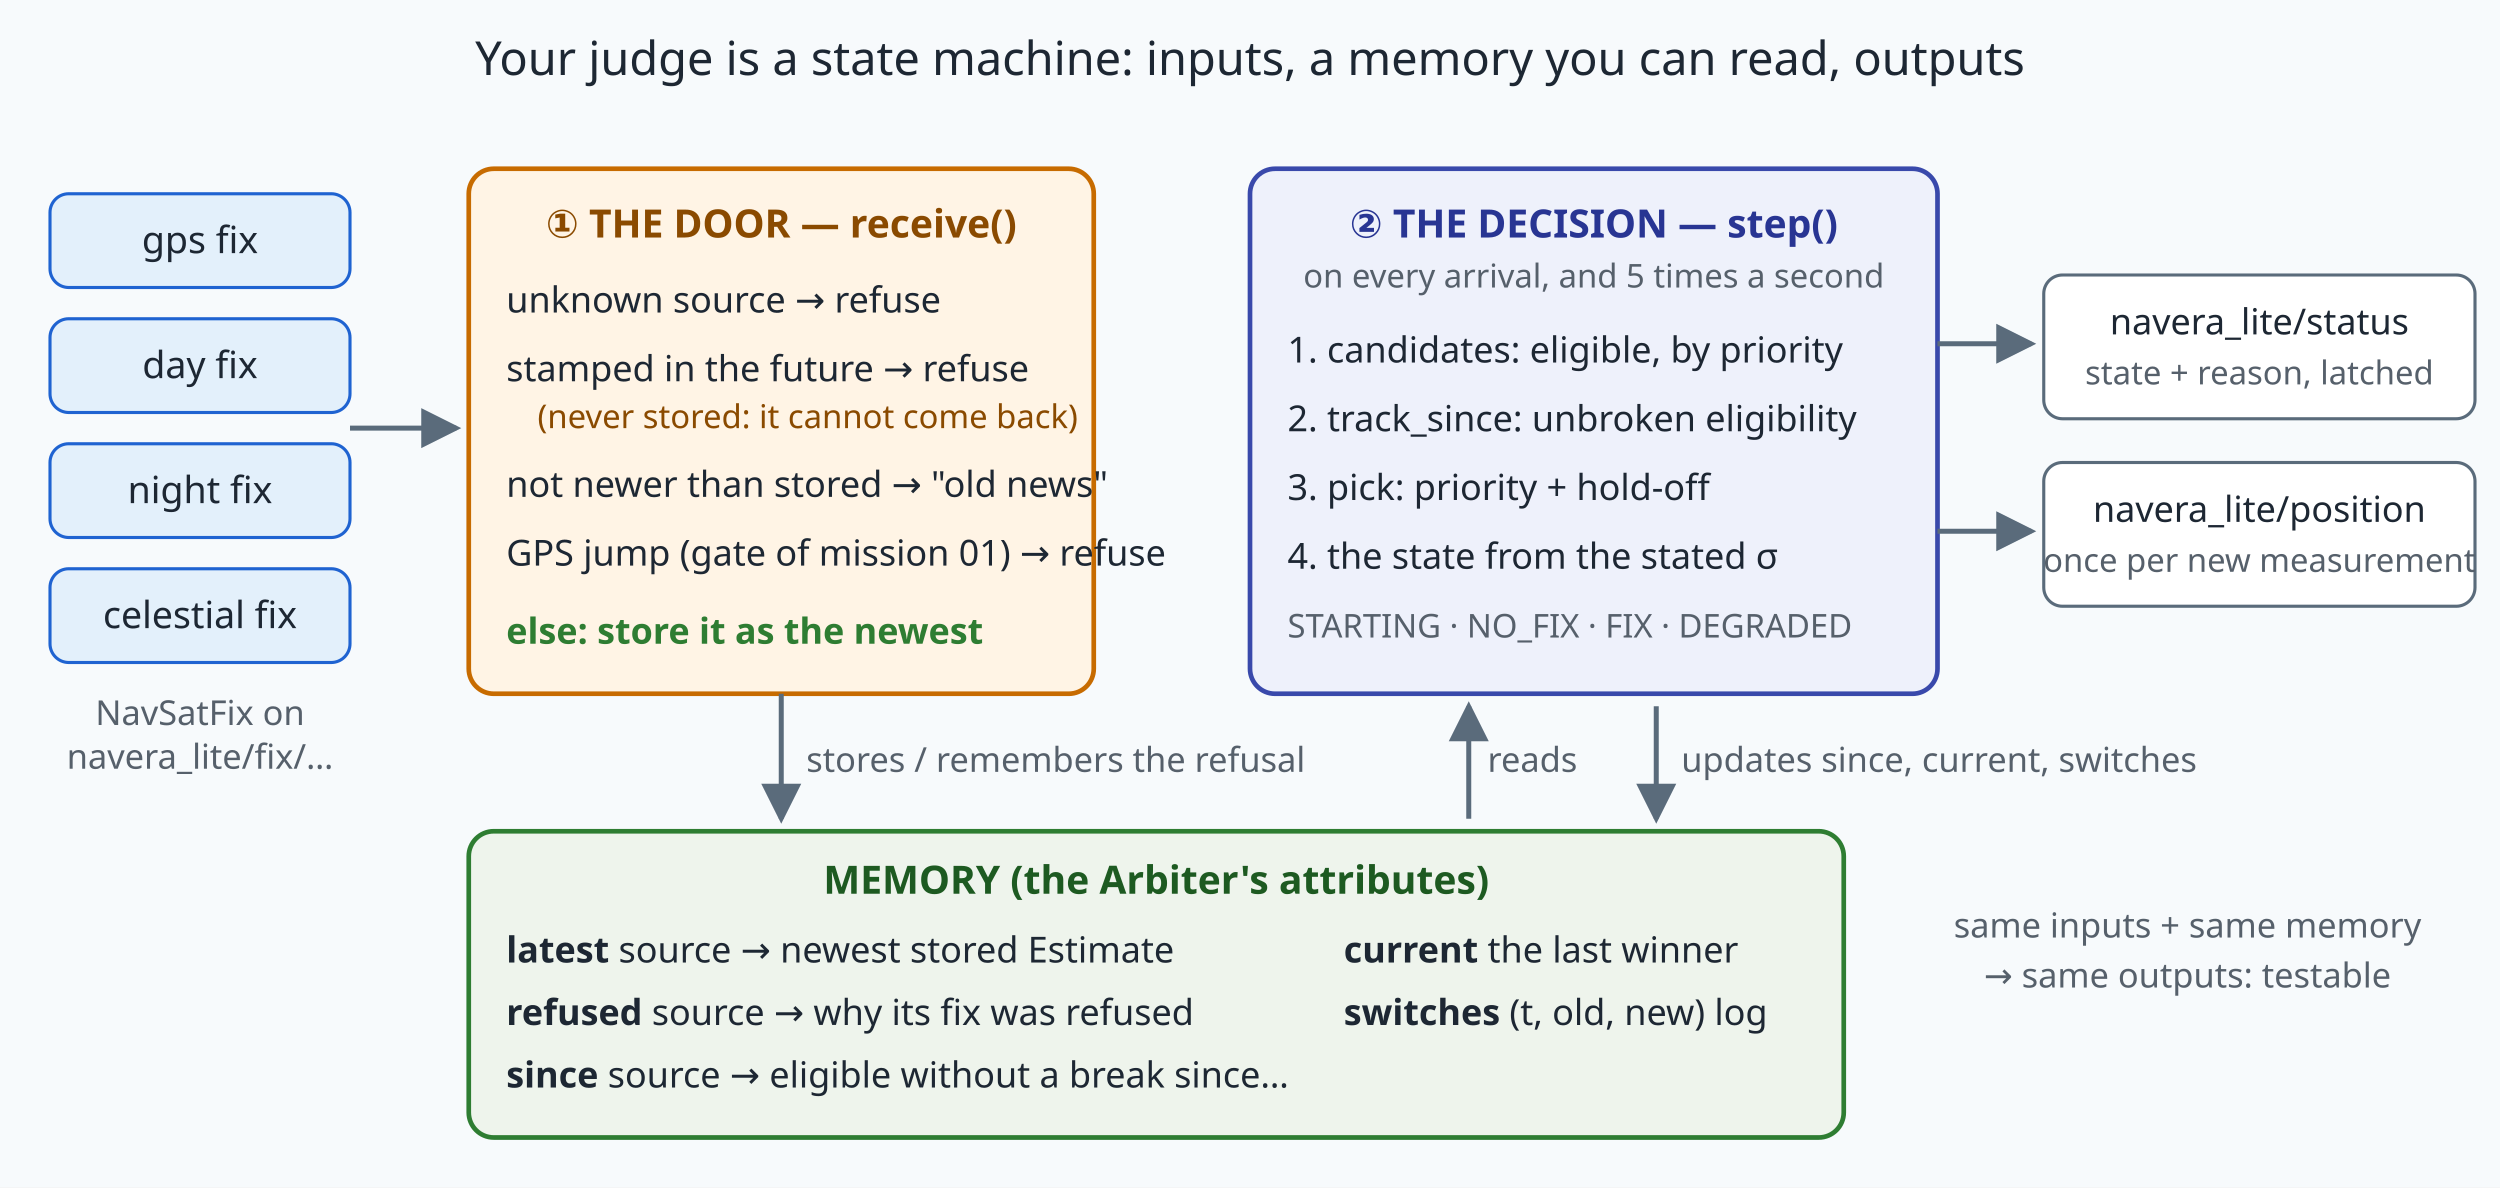
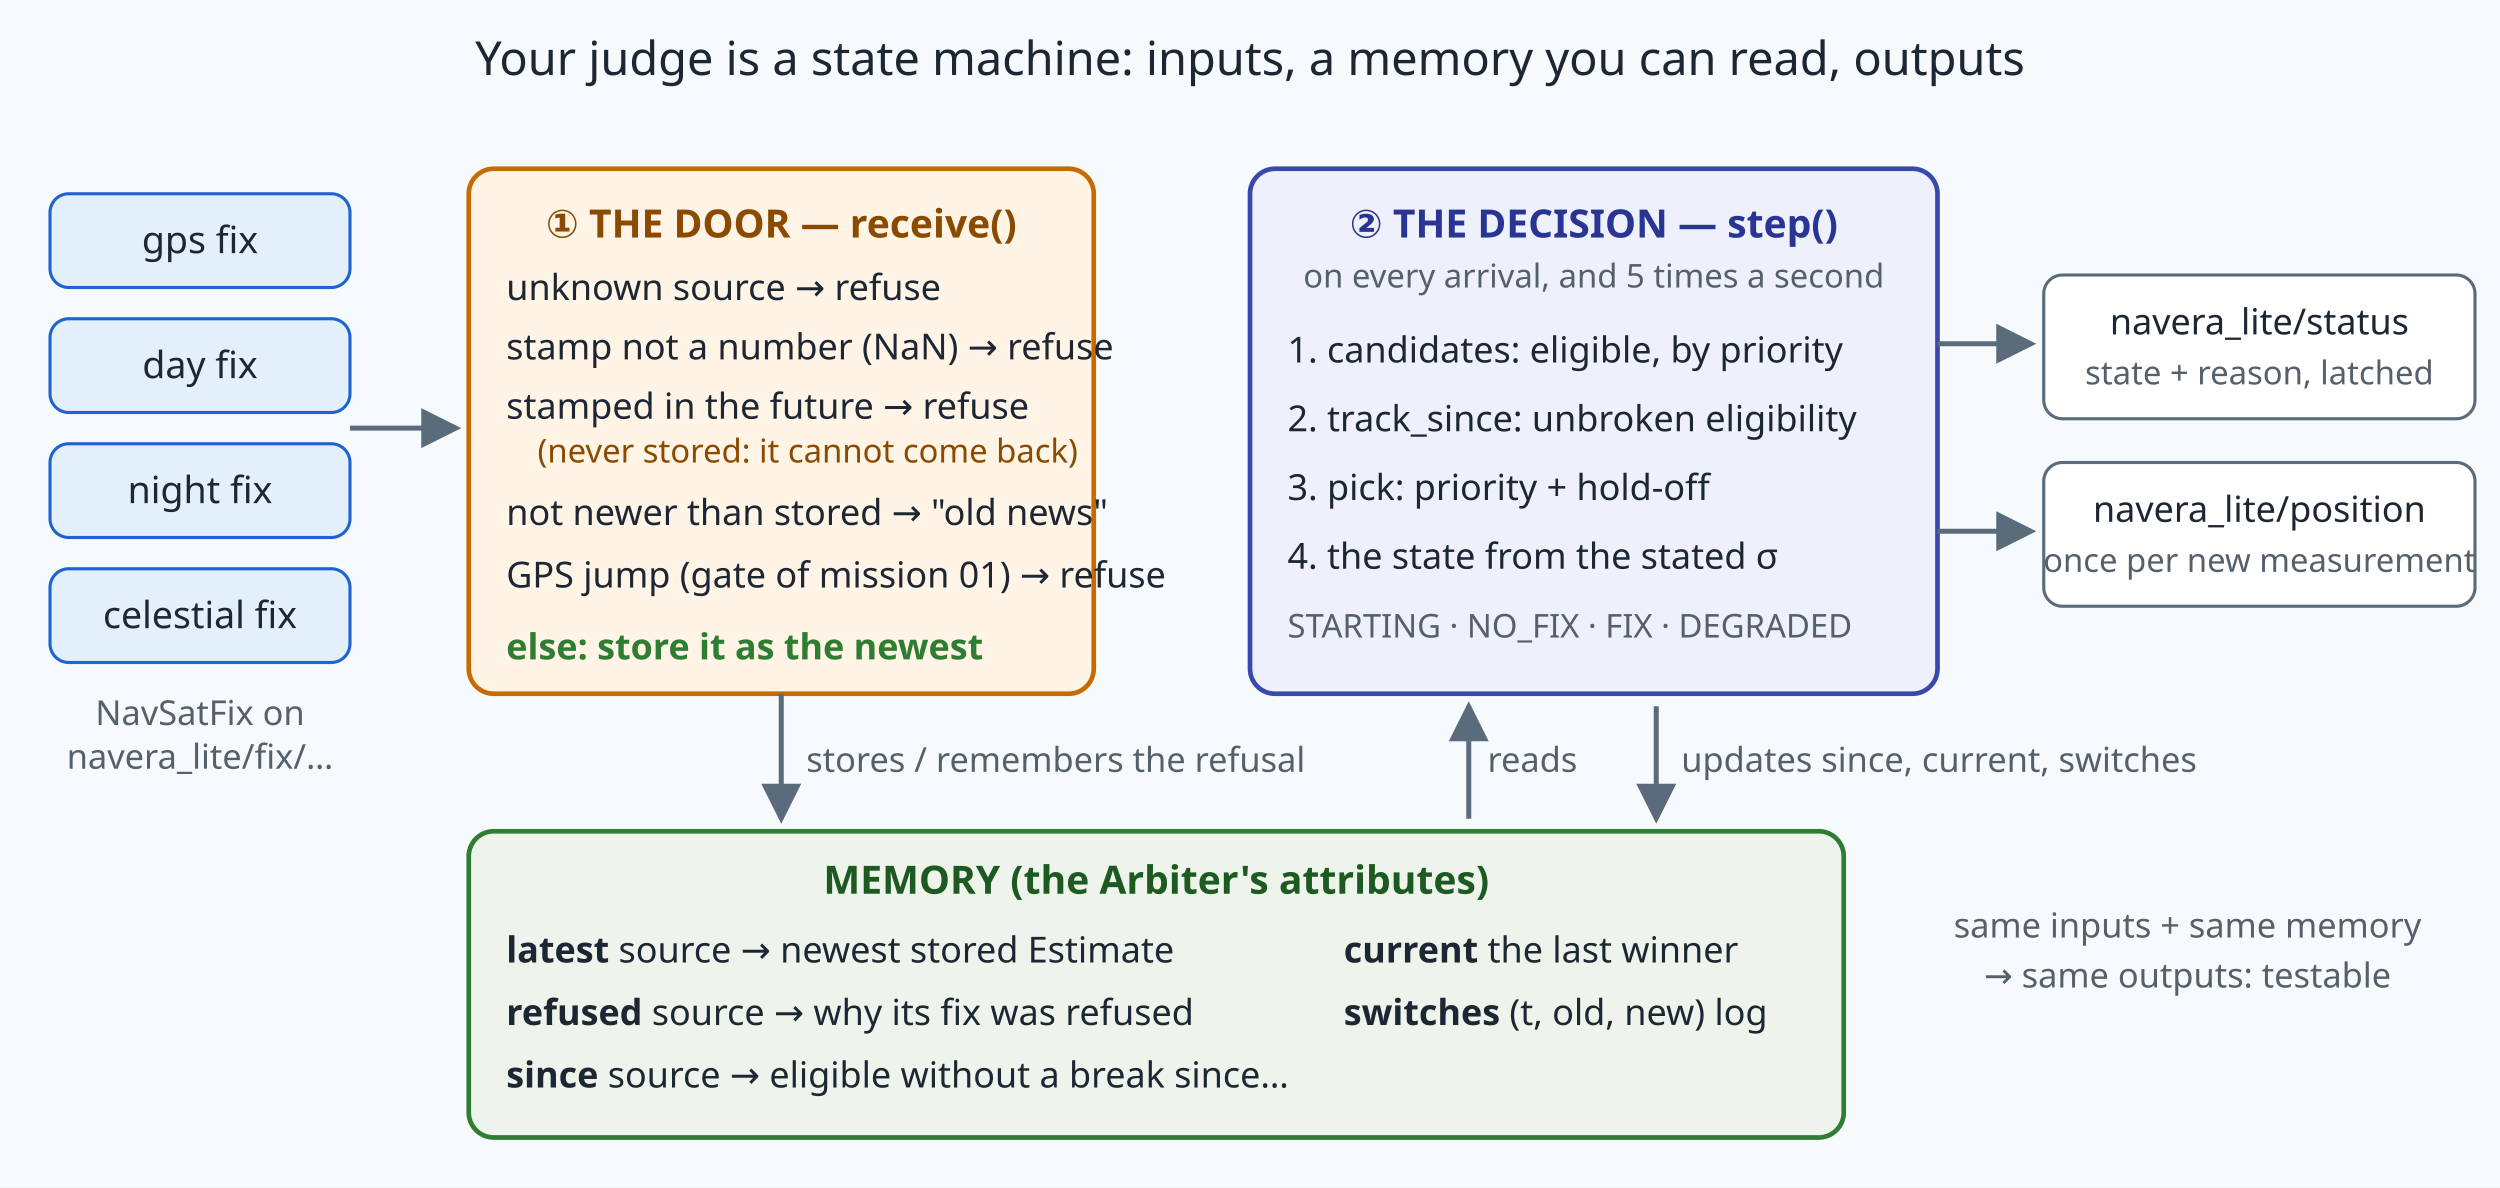
<svg xmlns="http://www.w3.org/2000/svg" viewBox="0 0 800 380" font-family="sans-serif" font-size="12.5">
  <rect width="800" height="380" fill="#f7fafc" />
  <defs>
    <marker id="a" markerWidth="8" markerHeight="8" refX="7" refY="4" orient="auto">
      <path d="M0,0 L8,4 L0,8 z" fill="#5a6b7b" />
    </marker>
  </defs>
  <text x="400" y="24" text-anchor="middle" font-size="15" fill="#1d2733">Your judge is a state machine: inputs, a memory you can read, outputs</text>
  <g font-size="12" fill="#1d2733">
    <rect x="16" y="62" width="96" height="30" rx="6" fill="#e3f0fb" stroke="#1f63d1" />
    <text x="64" y="81" text-anchor="middle">gps fix</text>
    <rect x="16" y="102" width="96" height="30" rx="6" fill="#e3f0fb" stroke="#1f63d1" />
    <text x="64" y="121" text-anchor="middle">day fix</text>
    <rect x="16" y="142" width="96" height="30" rx="6" fill="#e3f0fb" stroke="#1f63d1" />
    <text x="64" y="161" text-anchor="middle">night fix</text>
    <rect x="16" y="182" width="96" height="30" rx="6" fill="#e3f0fb" stroke="#1f63d1" />
    <text x="64" y="201" text-anchor="middle">celestial fix</text>
  </g>
  <text x="64" y="232" text-anchor="middle" font-size="11" fill="#56606b">NavSatFix on</text>
  <text x="64" y="246" text-anchor="middle" font-size="11" fill="#56606b">navera_lite/fix/…</text>
  <line x1="112" y1="137" x2="146" y2="137" stroke="#5a6b7b" stroke-width="1.6" marker-end="url(#a)" />
  <rect x="150" y="54" width="200" height="168" rx="8" fill="#fff4e5" stroke="#c76b00" stroke-width="1.5" />
  <text x="250" y="76" text-anchor="middle" font-weight="bold" fill="#8a4a00">① THE DOOR — receive()</text>
  <g font-size="11.5" fill="#1d2733">
-     <text x="162" y="100">unknown source → refuse</text>
-     <text x="162" y="122">stamped in the future → refuse</text>
-     <text x="172" y="137" font-size="10.5" fill="#8a4a00">(never stored: it cannot come back)</text>
-     <text x="162" y="159">not newer than stored → "old news"</text>
-     <text x="162" y="181">GPS jump (gate of mission 01) → refuse</text>
-     <text x="162" y="206" font-weight="bold" fill="#2e7d32">else: store it as the newest</text>
+     <text x="162" y="96">unknown source → refuse</text>
+     <text x="162" y="115">stamp not a number (NaN) → refuse</text>
+     <text x="162" y="134">stamped in the future → refuse</text>
+     <text x="172" y="148" font-size="10.5" fill="#8a4a00">(never stored: it cannot come back)</text>
+     <text x="162" y="168">not newer than stored → "old news"</text>
+     <text x="162" y="188">GPS jump (gate of mission 01) → refuse</text>
+     <text x="162" y="211" font-weight="bold" fill="#2e7d32">else: store it as the newest</text>
  </g>
  <line x1="250" y1="222" x2="250" y2="262" stroke="#5a6b7b" stroke-width="1.6" marker-end="url(#a)" />
  <text x="258" y="247" font-size="11" fill="#56606b">stores / remembers the refusal</text>
  <rect x="150" y="266" width="440" height="98" rx="8" fill="#eef4ec" stroke="#2e7d32" stroke-width="1.5" />
  <text x="370" y="286" text-anchor="middle" font-weight="bold" fill="#1d5a21">MEMORY (the Arbiter's attributes)</text>
  <g font-size="11.5" fill="#1d2733">
    <text x="162" y="308">
      <tspan font-weight="bold">latest</tspan>  source → newest stored Estimate</text>
    <text x="162" y="328">
      <tspan font-weight="bold">refused</tspan>  source → why its fix was refused</text>
    <text x="162" y="348">
      <tspan font-weight="bold">since</tspan>  source → eligible without a break since…</text>
    <text x="430" y="308">
      <tspan font-weight="bold">current</tspan>  the last winner</text>
    <text x="430" y="328">
      <tspan font-weight="bold">switches</tspan>  (t, old, new) log</text>
  </g>
  <rect x="400" y="54" width="220" height="168" rx="8" fill="#eef1fb" stroke="#3949ab" stroke-width="1.5" />
  <text x="510" y="76" text-anchor="middle" font-weight="bold" fill="#283593">② THE DECISION — step()</text>
  <text x="510" y="92" text-anchor="middle" font-size="10.5" fill="#56606b">on every arrival, and 5 times a second</text>
  <g font-size="11.5" fill="#1d2733">
    <text x="412" y="116">1. candidates: eligible, by priority</text>
    <text x="412" y="138">2. track_since: unbroken eligibility</text>
    <text x="412" y="160">3. pick: priority + hold-off</text>
    <text x="412" y="182">4. the state from the stated σ</text>
    <text x="412" y="204" font-size="10.5" fill="#56606b">STARTING · NO_FIX · FIX · DEGRADED</text>
  </g>
  <line x1="470" y1="262" x2="470" y2="226" stroke="#5a6b7b" stroke-width="1.6" marker-end="url(#a)" />
  <line x1="530" y1="226" x2="530" y2="262" stroke="#5a6b7b" stroke-width="1.6" marker-end="url(#a)" />
  <text x="476" y="247" font-size="11" fill="#56606b">reads</text>
  <text x="538" y="247" font-size="11" fill="#56606b">updates since, current, switches</text>
  <line x1="620" y1="110" x2="650" y2="110" stroke="#5a6b7b" stroke-width="1.6" marker-end="url(#a)" />
  <line x1="620" y1="170" x2="650" y2="170" stroke="#5a6b7b" stroke-width="1.6" marker-end="url(#a)" />
  <rect x="654" y="88" width="138" height="46" rx="6" fill="#fff" stroke="#5a6b7b" />
  <text x="723" y="107" text-anchor="middle" font-size="11.5" fill="#1d2733">navera_lite/status</text>
  <text x="723" y="123" text-anchor="middle" font-size="10.5" fill="#56606b">state + reason, latched</text>
  <rect x="654" y="148" width="138" height="46" rx="6" fill="#fff" stroke="#5a6b7b" />
  <text x="723" y="167" text-anchor="middle" font-size="11.5" fill="#1d2733">navera_lite/position</text>
  <text x="723" y="183" text-anchor="middle" font-size="10.5" fill="#56606b">once per new measurement</text>
  <text x="700" y="300" text-anchor="middle" font-size="11" fill="#56606b">same inputs + same memory</text>
  <text x="700" y="316" text-anchor="middle" font-size="11" fill="#56606b">→ same outputs: testable</text>
</svg>
